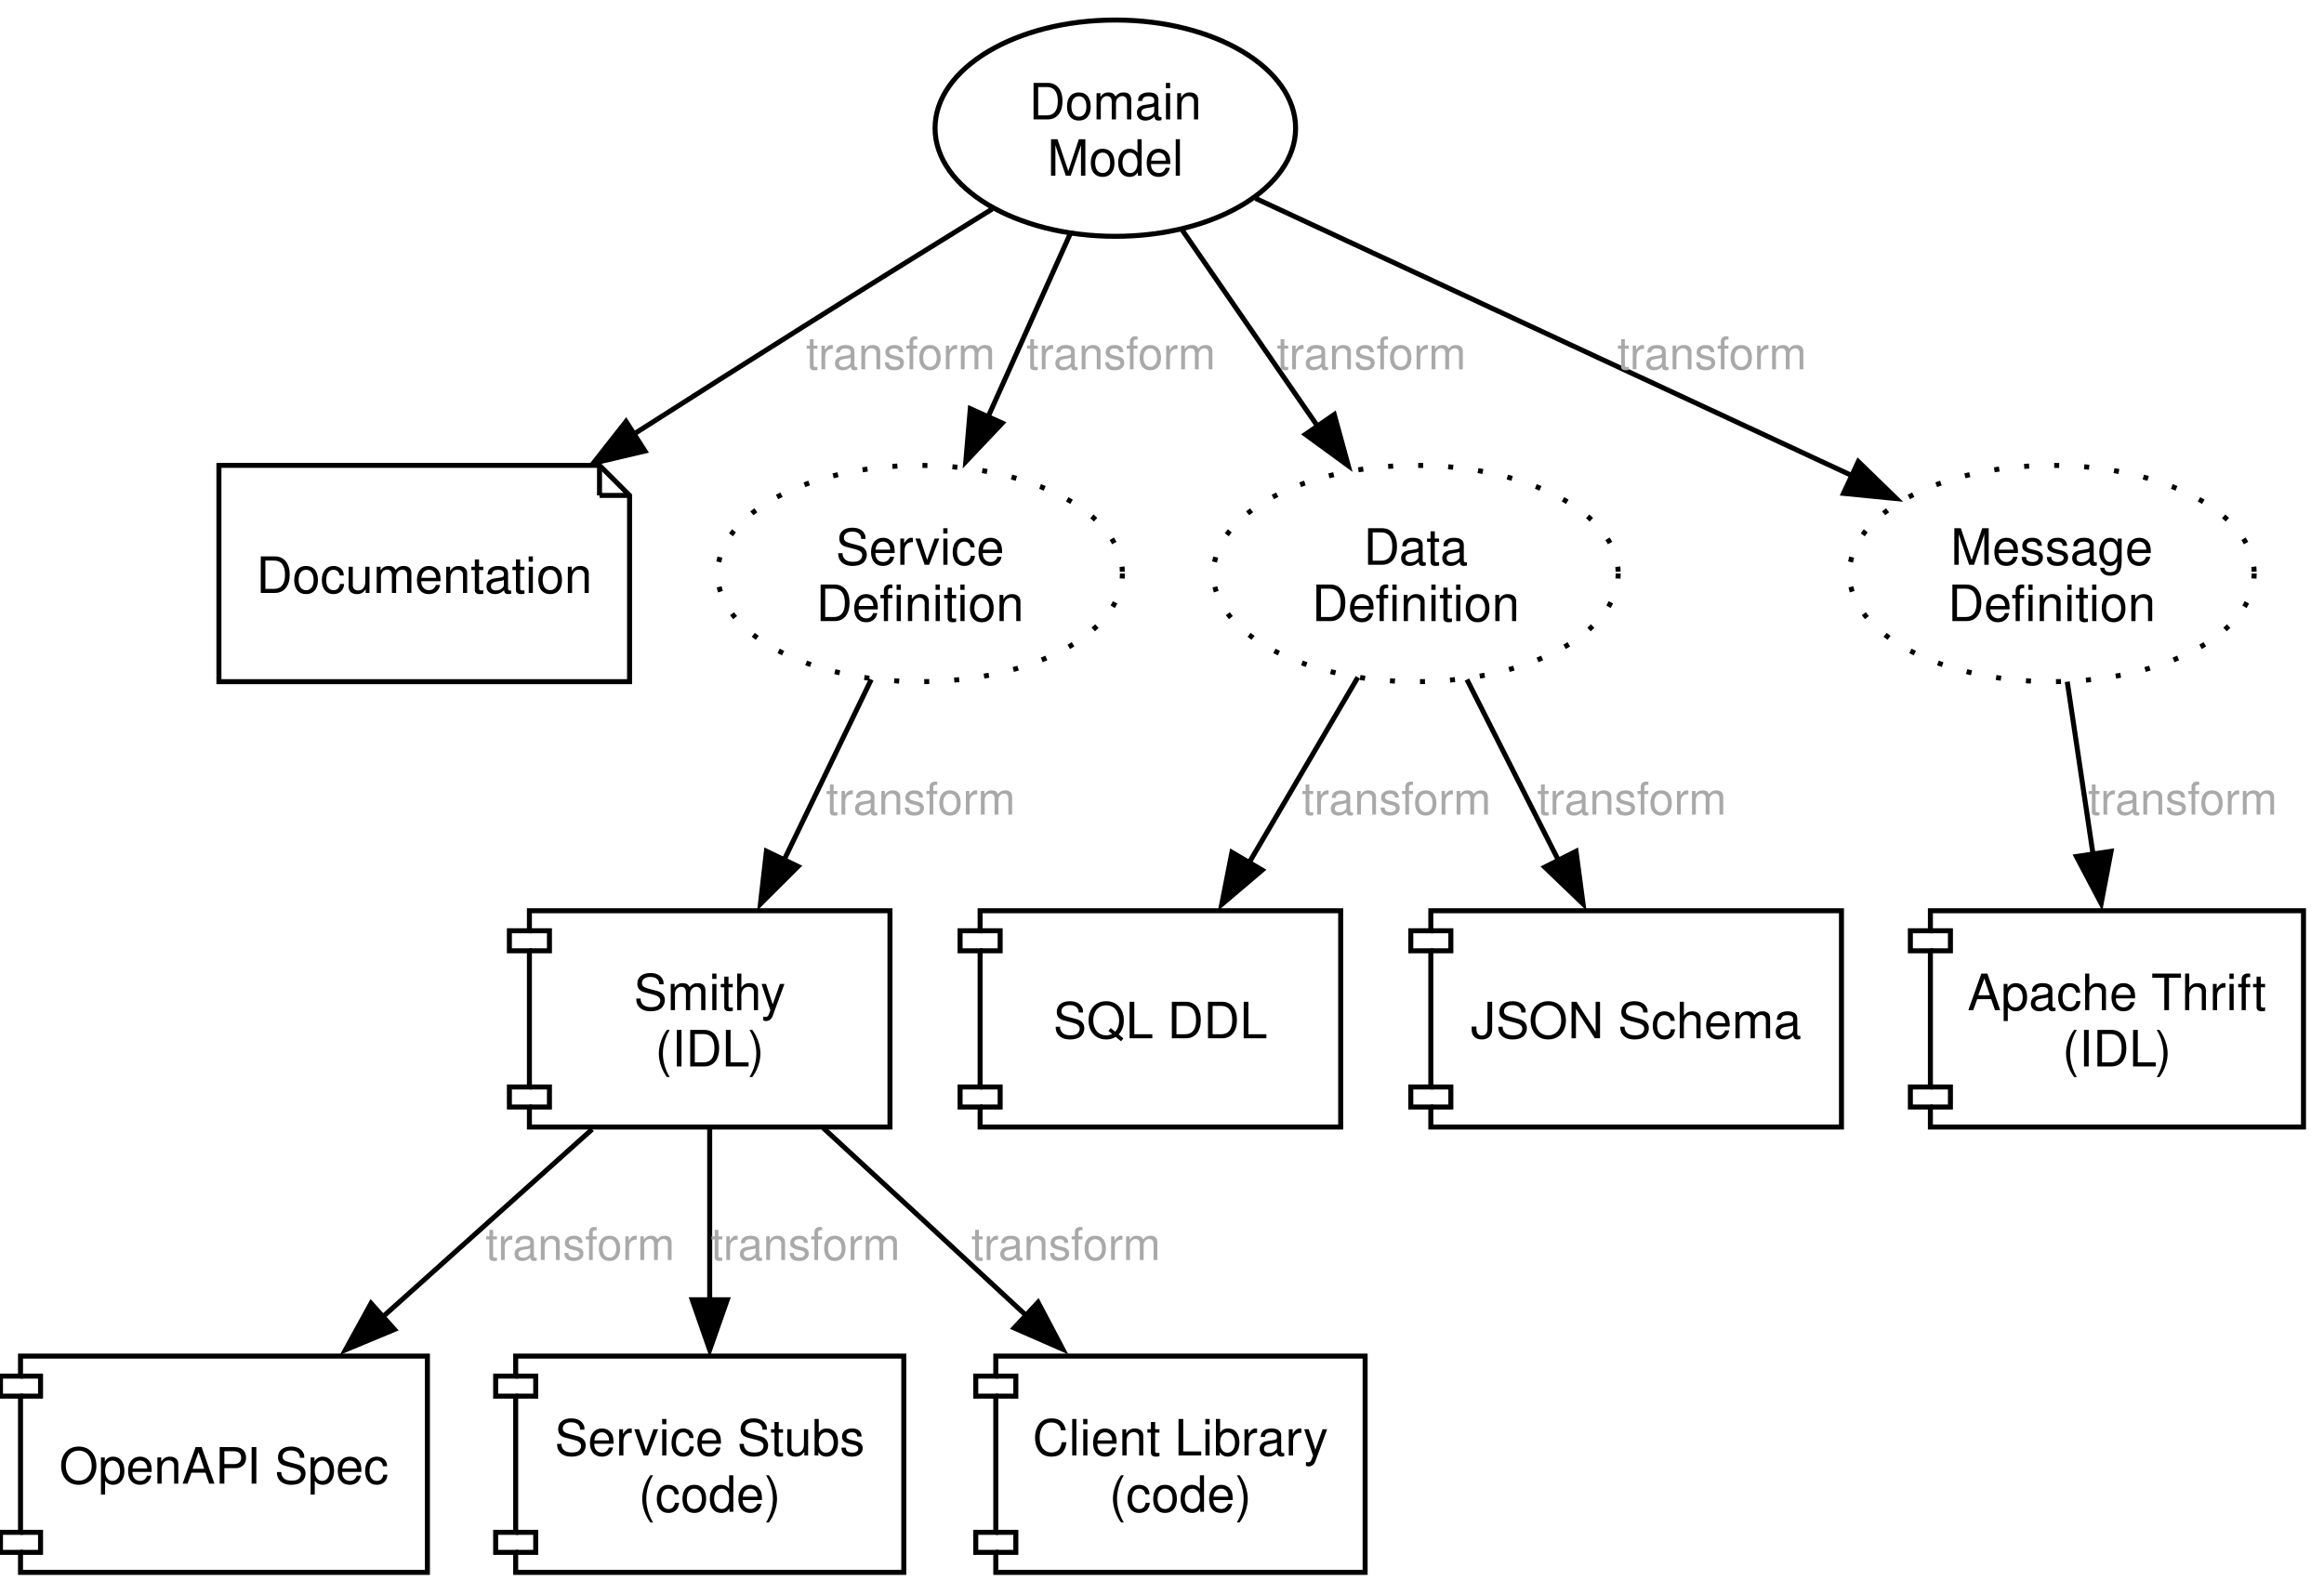
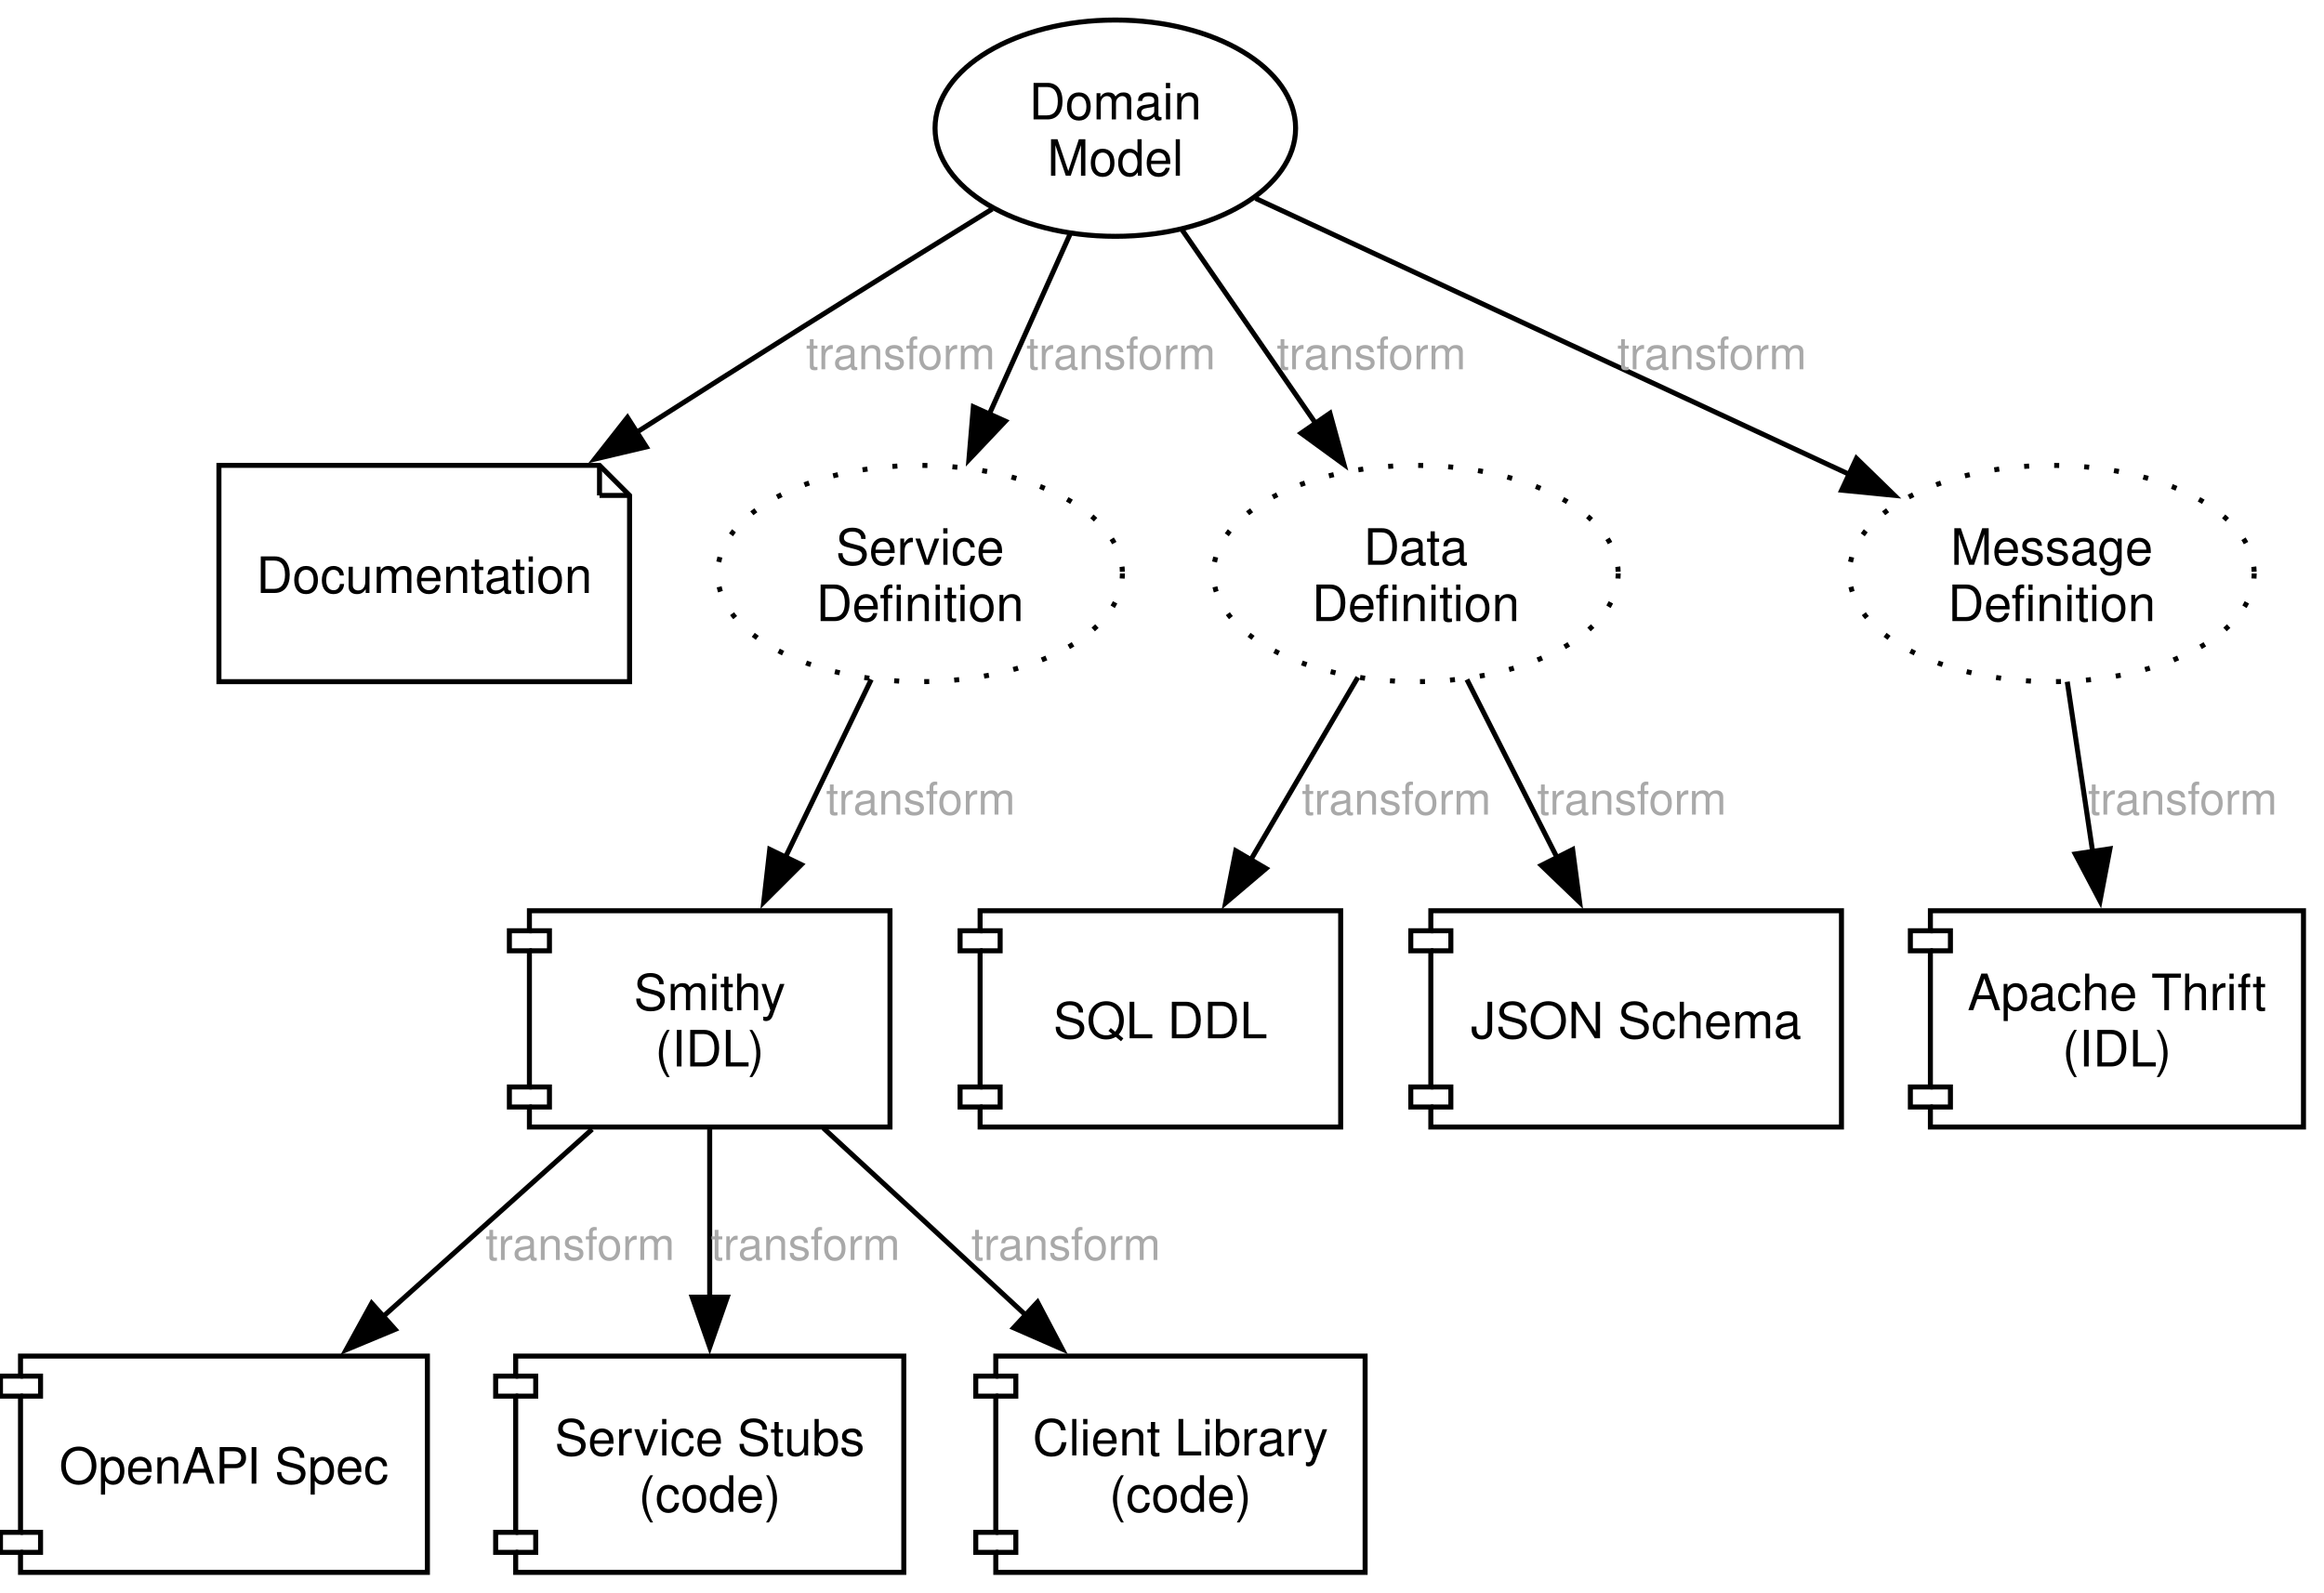
<svg xmlns="http://www.w3.org/2000/svg" width="464pt" height="318pt" viewBox="0.00 0.00 463.88 318.05">
  <g id="graph0" class="graph" transform="scale(1 1) rotate(0) translate(4 314.05)">
    <g id="node1" class="node">
      <ellipse fill="none" stroke="black" cx="218.62" cy="-288.45" rx="36" ry="21.6" />
      <text text-anchor="middle" x="218.62" y="-290.2" font-family="Helvetica,Arial,sans-serif" font-size="10.00">Domain</text>
      <text text-anchor="middle" x="218.62" y="-278.95" font-family="Helvetica,Arial,sans-serif" font-size="10.00">Model</text>
    </g>
    <g id="node2" class="node">
      <polygon fill="none" stroke="black" points="115.62,-221.1 39.62,-221.1 39.62,-177.9 121.62,-177.9 121.62,-215.1 115.62,-221.1" />
      <polyline fill="none" stroke="black" points="115.62,-221.1 115.62,-215.1" />
      <polyline fill="none" stroke="black" points="121.62,-215.1 115.62,-215.1" />
      <text text-anchor="middle" x="80.62" y="-195.62" font-family="Helvetica,Arial,sans-serif" font-size="10.00">Documentation</text>
    </g>
    <g id="edge1" class="edge">
-       <path fill="none" stroke="black" d="M194.04,-272.31C182.57,-265.22 168.75,-256.64 156.38,-248.85 145.34,-241.9 133.43,-234.34 122.4,-227.3" />
-       <polygon fill="black" stroke="black" points="124.69,-223.97 114.38,-221.54 120.92,-229.87 124.69,-223.97" />
+       <path fill="none" stroke="black" d="M194.04,-272.31C182.57,-265.22 168.75,-256.64 156.38,-248.85 145.56,-242.04 133.91,-234.64 123.06,-227.72" />
+       <polygon fill="black" stroke="black" points="124.96,-224.79 114.65,-222.35 121.2,-230.68 124.96,-224.79" />
      <text text-anchor="middle" x="175.75" y="-240.3" font-family="Helvetica,Arial,sans-serif" font-size="9.00" fill="darkgrey">transform</text>
    </g>
    <g id="node3" class="node">
      <ellipse fill="none" stroke="black" stroke-dasharray="1,5" cx="179.62" cy="-199.5" rx="40.42" ry="21.6" />
      <text text-anchor="middle" x="179.62" y="-201.25" font-family="Helvetica,Arial,sans-serif" font-size="10.00">Service</text>
      <text text-anchor="middle" x="179.62" y="-190" font-family="Helvetica,Arial,sans-serif" font-size="10.00">Definition</text>
    </g>
    <g id="edge2" class="edge">
-       <path fill="none" stroke="black" d="M209.58,-267.28C204.69,-256.39 198.56,-242.72 193.12,-230.59" />
-       <polygon fill="black" stroke="black" points="196.04,-229.55 188.76,-221.86 189.66,-232.42 196.04,-229.55" />
+       <path fill="none" stroke="black" d="M209.58,-267.28C204.79,-256.61 198.81,-243.26 193.45,-231.32" />
+       <polygon fill="black" stroke="black" points="196.66,-229.93 189.38,-222.24 190.27,-232.8 196.66,-229.93" />
      <text text-anchor="middle" x="219.75" y="-240.3" font-family="Helvetica,Arial,sans-serif" font-size="9.00" fill="darkgrey">transform</text>
    </g>
    <g id="node8" class="node">
      <ellipse fill="none" stroke="black" stroke-dasharray="1,5" cx="278.62" cy="-199.5" rx="40.42" ry="21.6" />
      <text text-anchor="middle" x="278.62" y="-201.25" font-family="Helvetica,Arial,sans-serif" font-size="10.00">Data</text>
      <text text-anchor="middle" x="278.62" y="-190" font-family="Helvetica,Arial,sans-serif" font-size="10.00">Definition</text>
    </g>
    <g id="edge7" class="edge">
-       <path fill="none" stroke="black" d="M231.94,-268.15C239.89,-256.64 250.12,-241.81 258.98,-228.97" />
-       <polygon fill="black" stroke="black" points="262.34,-231.26 265.14,-221.04 256.58,-227.29 262.34,-231.26" />
+       <path fill="none" stroke="black" d="M231.94,-268.15C239.81,-256.75 249.92,-242.09 258.72,-229.34" />
+       <polygon fill="black" stroke="black" points="261.48,-231.51 264.28,-221.29 255.72,-227.53 261.48,-231.51" />
      <text text-anchor="middle" x="269.75" y="-240.3" font-family="Helvetica,Arial,sans-serif" font-size="9.00" fill="darkgrey">transform</text>
    </g>
    <g id="node11" class="node">
      <ellipse fill="none" stroke="black" stroke-dasharray="1,5" cx="405.62" cy="-199.5" rx="40.42" ry="21.6" />
      <text text-anchor="middle" x="405.62" y="-201.25" font-family="Helvetica,Arial,sans-serif" font-size="10.00">Message</text>
      <text text-anchor="middle" x="405.62" y="-190" font-family="Helvetica,Arial,sans-serif" font-size="10.00">Definition</text>
    </g>
    <g id="edge10" class="edge">
-       <path fill="none" stroke="black" d="M246.62,-274.43C278.29,-259.71 330.09,-235.62 365.92,-218.96" />
-       <polygon fill="black" stroke="black" points="366.98,-221.86 374.58,-214.47 364.03,-215.51 366.98,-221.86" />
+       <path fill="none" stroke="black" d="M246.62,-274.43C278.15,-259.77 329.65,-235.83 365.46,-219.17" />
+       <polygon fill="black" stroke="black" points="366.61,-222.5 374.2,-215.11 363.66,-216.15 366.61,-222.5" />
      <text text-anchor="middle" x="337.75" y="-240.3" font-family="Helvetica,Arial,sans-serif" font-size="9.00" fill="darkgrey">transform</text>
    </g>
    <g id="node4" class="node">
      <polygon fill="none" stroke="black" points="173.62,-132.15 101.62,-132.15 101.62,-128.15 97.62,-128.15 97.62,-124.15 101.62,-124.15 101.62,-96.95 97.62,-96.95 97.62,-92.95 101.62,-92.95 101.62,-88.95 173.62,-88.95 173.62,-132.15" />
      <polyline fill="none" stroke="black" points="101.62,-128.15 105.62,-128.15 105.62,-124.15 101.62,-124.15" />
      <polyline fill="none" stroke="black" points="101.62,-96.95 105.62,-96.95 105.62,-92.95 101.62,-92.95" />
      <text text-anchor="middle" x="137.62" y="-112.3" font-family="Helvetica,Arial,sans-serif" font-size="10.00">Smithy</text>
      <text text-anchor="middle" x="137.62" y="-101.05" font-family="Helvetica,Arial,sans-serif" font-size="10.00">(IDL)</text>
    </g>
    <g id="edge3" class="edge">
-       <path fill="none" stroke="black" d="M169.88,-178.33C164.7,-167.59 158.21,-154.16 152.41,-142.16" />
-       <polygon fill="black" stroke="black" points="155.25,-141 147.75,-133.52 148.95,-144.04 155.25,-141" />
+       <path fill="none" stroke="black" d="M169.88,-178.33C164.75,-167.7 158.34,-154.43 152.59,-142.52" />
+       <polygon fill="black" stroke="black" points="155.91,-141.36 148.41,-133.88 149.61,-144.4 155.91,-141.36" />
      <text text-anchor="middle" x="179.75" y="-151.35" font-family="Helvetica,Arial,sans-serif" font-size="9.00" fill="darkgrey">transform</text>
    </g>
    <g id="node5" class="node">
      <polygon fill="none" stroke="black" points="81.25,-43.2 0,-43.2 0,-39.2 -4,-39.2 -4,-35.2 0,-35.2 0,-8 -4,-8 -4,-4 0,-4 0,0 81.25,0 81.25,-43.2" />
      <polyline fill="none" stroke="black" points="0,-39.2 4,-39.2 4,-35.2 0,-35.2" />
      <polyline fill="none" stroke="black" points="0,-8 4,-8 4,-4 0,-4" />
      <text text-anchor="middle" x="40.62" y="-17.72" font-family="Helvetica,Arial,sans-serif" font-size="10.00">OpenAPI Spec</text>
    </g>
    <g id="edge4" class="edge">
-       <path fill="none" stroke="black" d="M114.14,-88.5C101.4,-77.07 85.47,-62.8 71.7,-50.46" />
-       <polygon fill="black" stroke="black" points="74.67,-48.52 64.89,-44.45 70,-53.74 74.67,-48.52" />
+       <path fill="none" stroke="black" d="M114.14,-88.5C101.51,-77.18 85.77,-63.07 72.09,-50.81" />
+       <polygon fill="black" stroke="black" points="74.8,-48.53 65.02,-44.46 70.13,-53.75 74.8,-48.53" />
      <text text-anchor="middle" x="111.75" y="-62.4" font-family="Helvetica,Arial,sans-serif" font-size="9.00" fill="darkgrey">transform</text>
    </g>
    <g id="node6" class="node">
      <polygon fill="none" stroke="black" points="176.38,-43.2 98.88,-43.2 98.88,-39.2 94.88,-39.2 94.88,-35.2 98.88,-35.2 98.88,-8 94.88,-8 94.88,-4 98.88,-4 98.88,0 176.38,0 176.38,-43.2" />
      <polyline fill="none" stroke="black" points="98.88,-39.2 102.88,-39.2 102.88,-35.2 98.88,-35.2" />
      <polyline fill="none" stroke="black" points="98.88,-8 102.88,-8 102.88,-4 98.88,-4" />
      <text text-anchor="middle" x="137.62" y="-23.35" font-family="Helvetica,Arial,sans-serif" font-size="10.00">Service Stubs</text>
      <text text-anchor="middle" x="137.62" y="-12.1" font-family="Helvetica,Arial,sans-serif" font-size="10.00">(code)</text>
    </g>
    <g id="edge5" class="edge">
-       <path fill="none" stroke="black" d="M137.62,-88.5C137.62,-78.25 137.62,-65.7 137.62,-54.32" />
-       <polygon fill="black" stroke="black" points="141.13,-54.45 137.62,-44.45 134.13,-54.45 141.13,-54.45" />
+       <path fill="none" stroke="black" d="M137.62,-88.5C137.62,-78.36 137.62,-65.97 137.62,-54.68" />
+       <polygon fill="black" stroke="black" points="141.13,-54.97 137.63,-44.97 134.13,-54.97 141.13,-54.97" />
      <text text-anchor="middle" x="156.75" y="-62.4" font-family="Helvetica,Arial,sans-serif" font-size="9.00" fill="darkgrey">transform</text>
    </g>
    <g id="node7" class="node">
      <polygon fill="none" stroke="black" points="268.5,-43.2 194.75,-43.2 194.75,-39.2 190.75,-39.2 190.75,-35.2 194.75,-35.2 194.75,-8 190.75,-8 190.75,-4 194.75,-4 194.75,0 268.5,0 268.5,-43.2" />
      <polyline fill="none" stroke="black" points="194.75,-39.2 198.75,-39.2 198.75,-35.2 194.75,-35.2" />
      <polyline fill="none" stroke="black" points="194.75,-8 198.75,-8 198.75,-4 194.75,-4" />
      <text text-anchor="middle" x="231.62" y="-23.35" font-family="Helvetica,Arial,sans-serif" font-size="10.00">Client Library</text>
      <text text-anchor="middle" x="231.62" y="-12.1" font-family="Helvetica,Arial,sans-serif" font-size="10.00">(code)</text>
    </g>
    <g id="edge6" class="edge">
      <path fill="none" stroke="black" d="M160.32,-88.74C166.58,-82.98 173.37,-76.73 179.62,-70.95 186.59,-64.51 194.06,-57.58 201.11,-51.03" />
-       <polygon fill="black" stroke="black" points="203.19,-53.94 208.13,-44.57 198.42,-48.82 203.19,-53.94" />
+       <polygon fill="black" stroke="black" points="203.08,-53.98 208.02,-44.6 198.31,-48.85 203.08,-53.98" />
      <text text-anchor="middle" x="208.75" y="-62.4" font-family="Helvetica,Arial,sans-serif" font-size="9.00" fill="darkgrey">transform</text>
    </g>
    <g id="node9" class="node">
      <polygon fill="none" stroke="black" points="263.62,-132.15 191.62,-132.15 191.62,-128.15 187.62,-128.15 187.62,-124.15 191.62,-124.15 191.62,-96.95 187.62,-96.95 187.62,-92.95 191.62,-92.95 191.62,-88.95 263.62,-88.95 263.62,-132.15" />
      <polyline fill="none" stroke="black" points="191.62,-128.15 195.62,-128.15 195.62,-124.15 191.62,-124.15" />
      <polyline fill="none" stroke="black" points="191.62,-96.95 195.62,-96.95 195.62,-92.95 191.62,-92.95" />
      <text text-anchor="middle" x="227.62" y="-106.67" font-family="Helvetica,Arial,sans-serif" font-size="10.00">SQL DDL</text>
    </g>
    <g id="edge8" class="edge">
-       <path fill="none" stroke="black" d="M267.05,-178.77C260.65,-167.86 252.56,-154.07 245.38,-141.82" />
-       <polygon fill="black" stroke="black" points="247.94,-140.27 239.86,-133.41 241.9,-143.81 247.94,-140.27" />
+       <path fill="none" stroke="black" d="M267.05,-178.77C260.72,-167.97 252.72,-154.34 245.59,-142.18" />
+       <polygon fill="black" stroke="black" points="248.71,-140.58 240.63,-133.72 242.67,-144.12 248.71,-140.58" />
      <text text-anchor="middle" x="274.75" y="-151.35" font-family="Helvetica,Arial,sans-serif" font-size="9.00" fill="darkgrey">transform</text>
    </g>
    <g id="node10" class="node">
      <polygon fill="none" stroke="black" points="363.62,-132.15 281.62,-132.15 281.62,-128.15 277.62,-128.15 277.62,-124.15 281.62,-124.15 281.62,-96.95 277.62,-96.95 277.62,-92.95 281.62,-92.95 281.62,-88.95 363.62,-88.95 363.62,-132.15" />
      <polyline fill="none" stroke="black" points="281.62,-128.15 285.62,-128.15 285.62,-124.15 281.62,-124.15" />
      <polyline fill="none" stroke="black" points="281.62,-96.95 285.62,-96.95 285.62,-92.95 281.62,-92.95" />
      <text text-anchor="middle" x="322.62" y="-106.67" font-family="Helvetica,Arial,sans-serif" font-size="10.00">JSON Schema</text>
    </g>
    <g id="edge9" class="edge">
-       <path fill="none" stroke="black" d="M288.83,-178.33C294.26,-167.59 301.06,-154.16 307.13,-142.16" />
-       <polygon fill="black" stroke="black" points="310.62,-144.02 312.02,-133.52 304.38,-140.86 310.62,-144.02" />
+       <path fill="none" stroke="black" d="M288.83,-178.33C294.21,-167.7 300.93,-154.43 306.95,-142.52" />
+       <polygon fill="black" stroke="black" points="309.94,-144.37 311.33,-133.87 303.69,-141.21 309.94,-144.37" />
      <text text-anchor="middle" x="321.75" y="-151.35" font-family="Helvetica,Arial,sans-serif" font-size="9.00" fill="darkgrey">transform</text>
    </g>
    <g id="node12" class="node">
      <polygon fill="none" stroke="black" points="455.88,-132.15 381.38,-132.15 381.38,-128.15 377.38,-128.15 377.38,-124.15 381.38,-124.15 381.38,-96.95 377.38,-96.95 377.38,-92.95 381.38,-92.95 381.38,-88.95 455.88,-88.95 455.88,-132.15" />
      <polyline fill="none" stroke="black" points="381.38,-128.15 385.38,-128.15 385.38,-124.15 381.38,-124.15" />
      <polyline fill="none" stroke="black" points="381.38,-96.95 385.38,-96.95 385.38,-92.95 381.38,-92.95" />
      <text text-anchor="middle" x="418.62" y="-112.3" font-family="Helvetica,Arial,sans-serif" font-size="10.00">Apache Thrift</text>
      <text text-anchor="middle" x="418.62" y="-101.05" font-family="Helvetica,Arial,sans-serif" font-size="10.00">(IDL)</text>
    </g>
    <g id="edge11" class="edge">
-       <path fill="none" stroke="black" d="M408.71,-177.89C410.25,-167.54 412.16,-154.77 413.89,-143.21" />
-       <polygon fill="black" stroke="black" points="417.46,-144.02 415.48,-133.61 410.54,-142.98 417.46,-144.02" />
+       <path fill="none" stroke="black" d="M408.71,-177.89C410.22,-167.76 412.08,-155.3 413.78,-143.93" />
+       <polygon fill="black" stroke="black" points="417.23,-144.52 415.25,-134.11 410.31,-143.48 417.23,-144.52" />
      <text text-anchor="middle" x="431.75" y="-151.35" font-family="Helvetica,Arial,sans-serif" font-size="9.00" fill="darkgrey">transform</text>
    </g>
  </g>
</svg>
